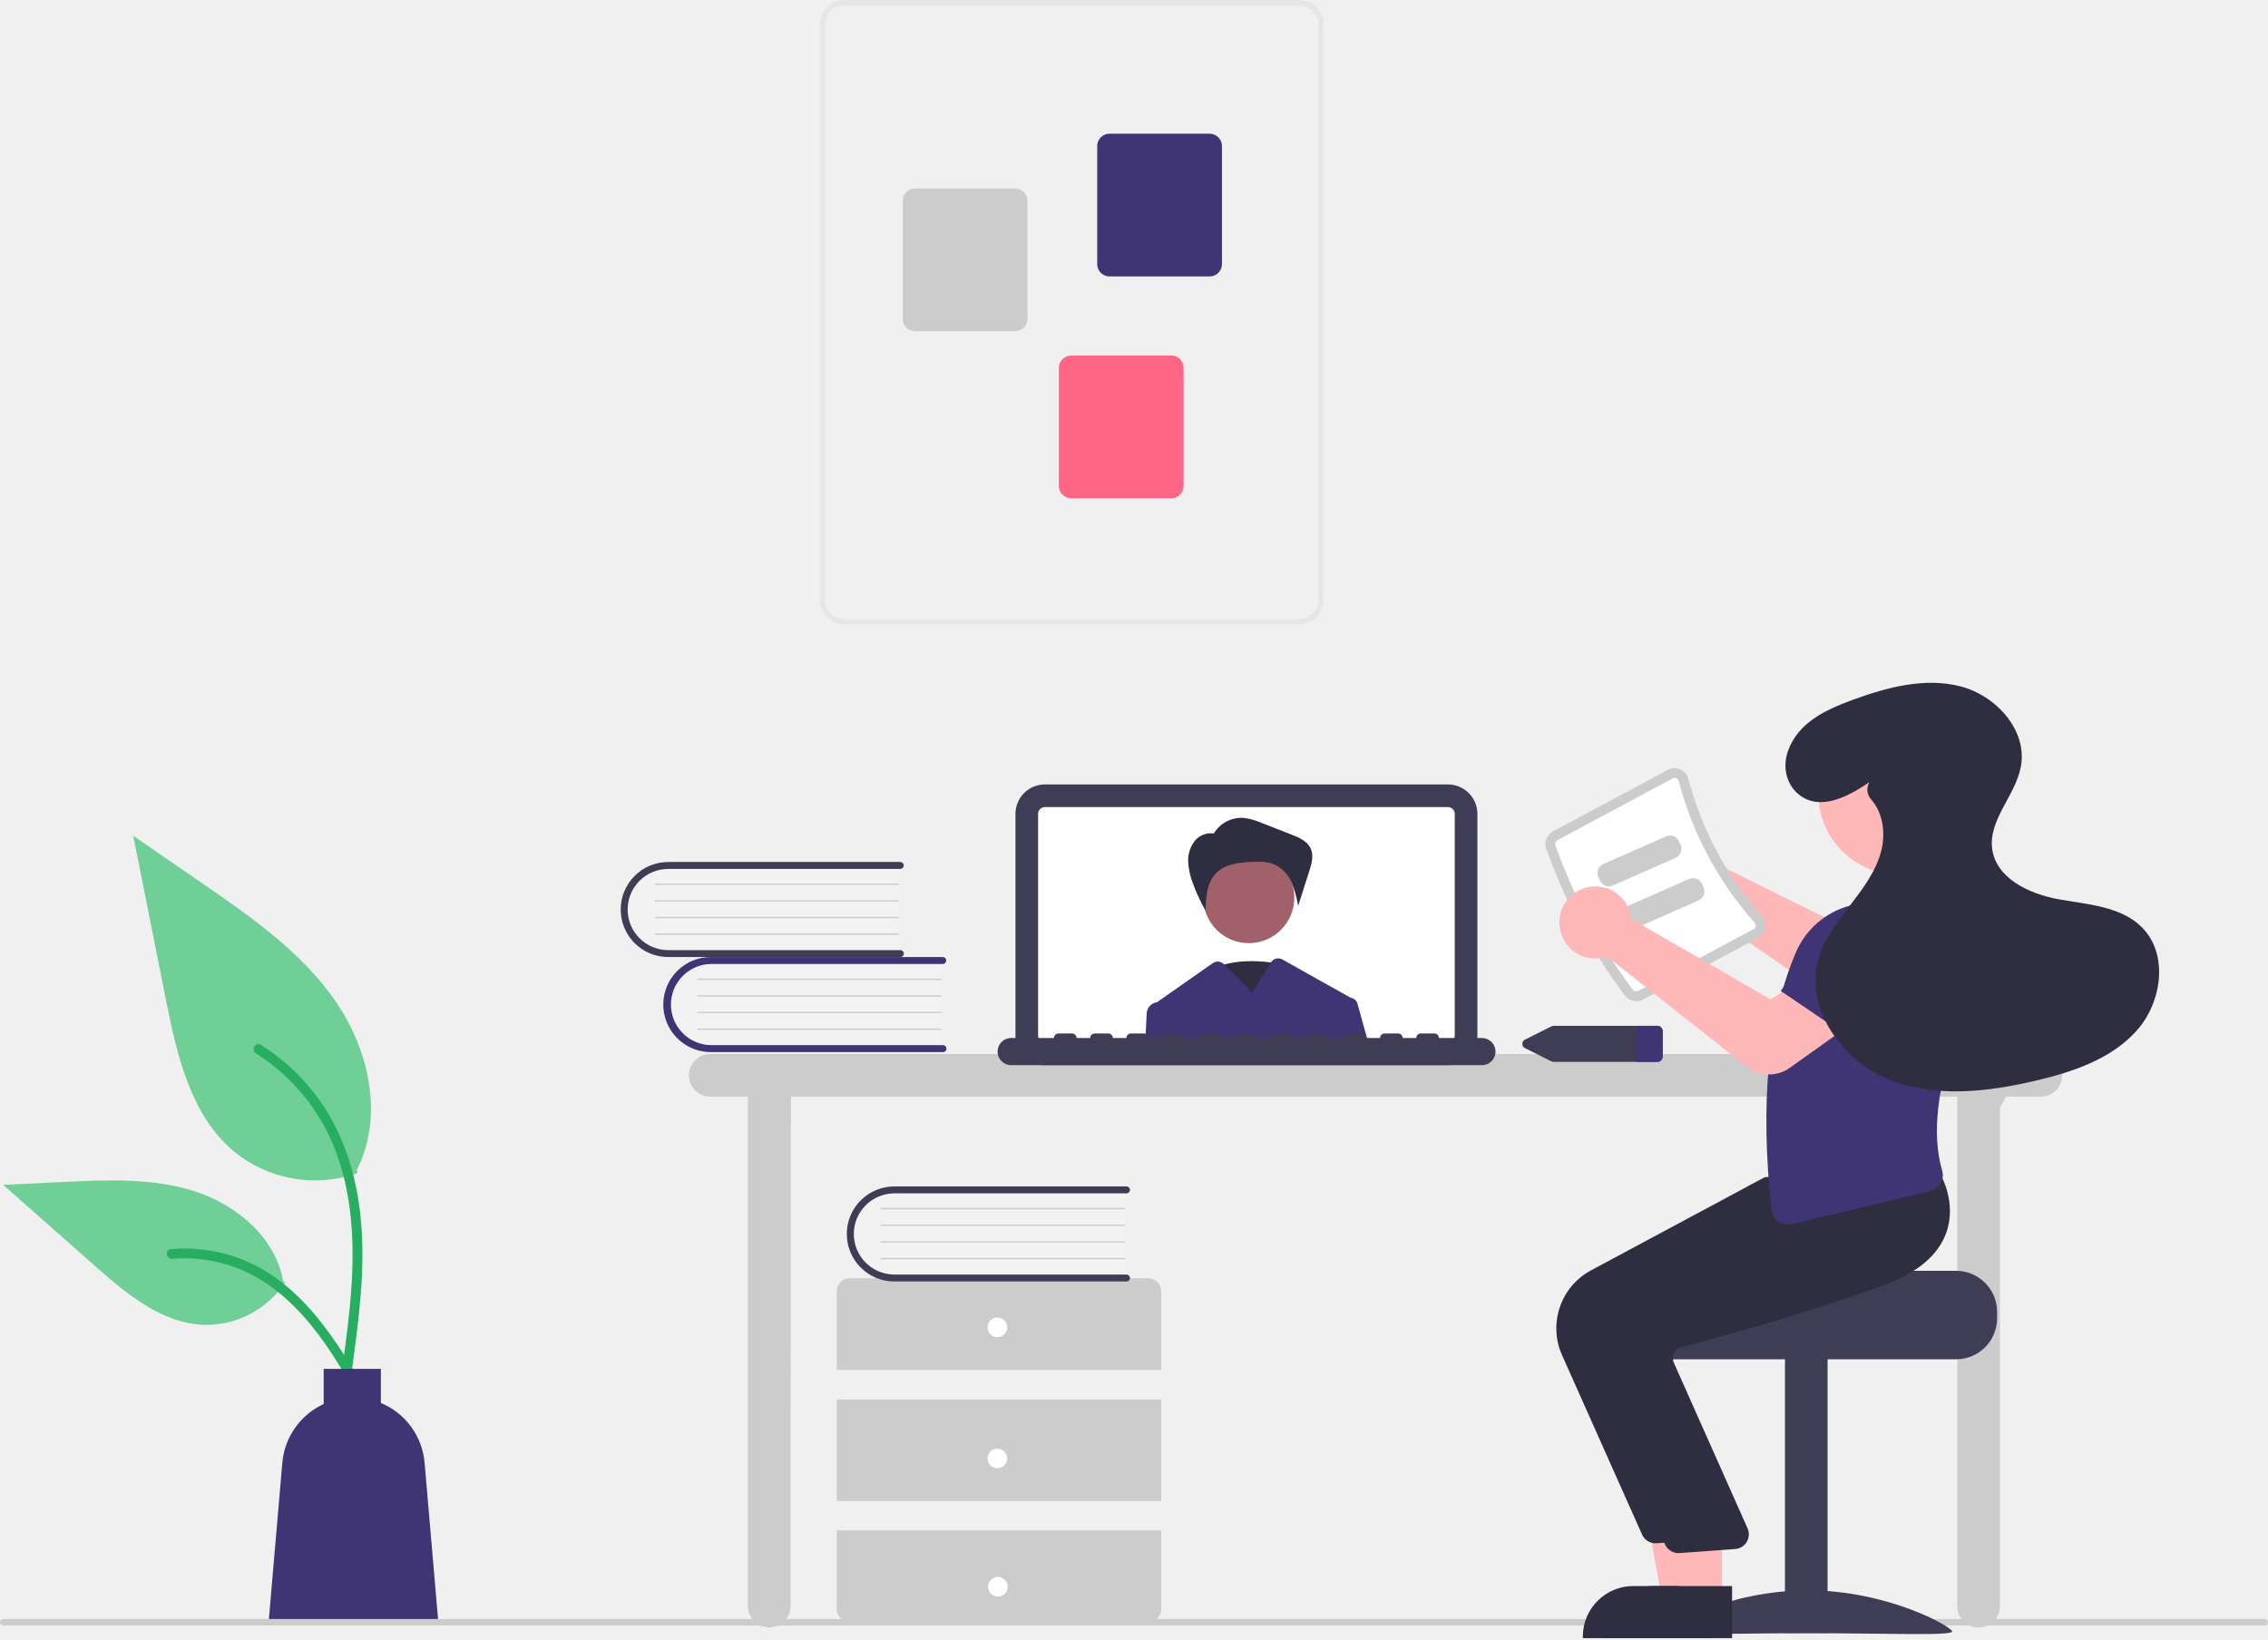
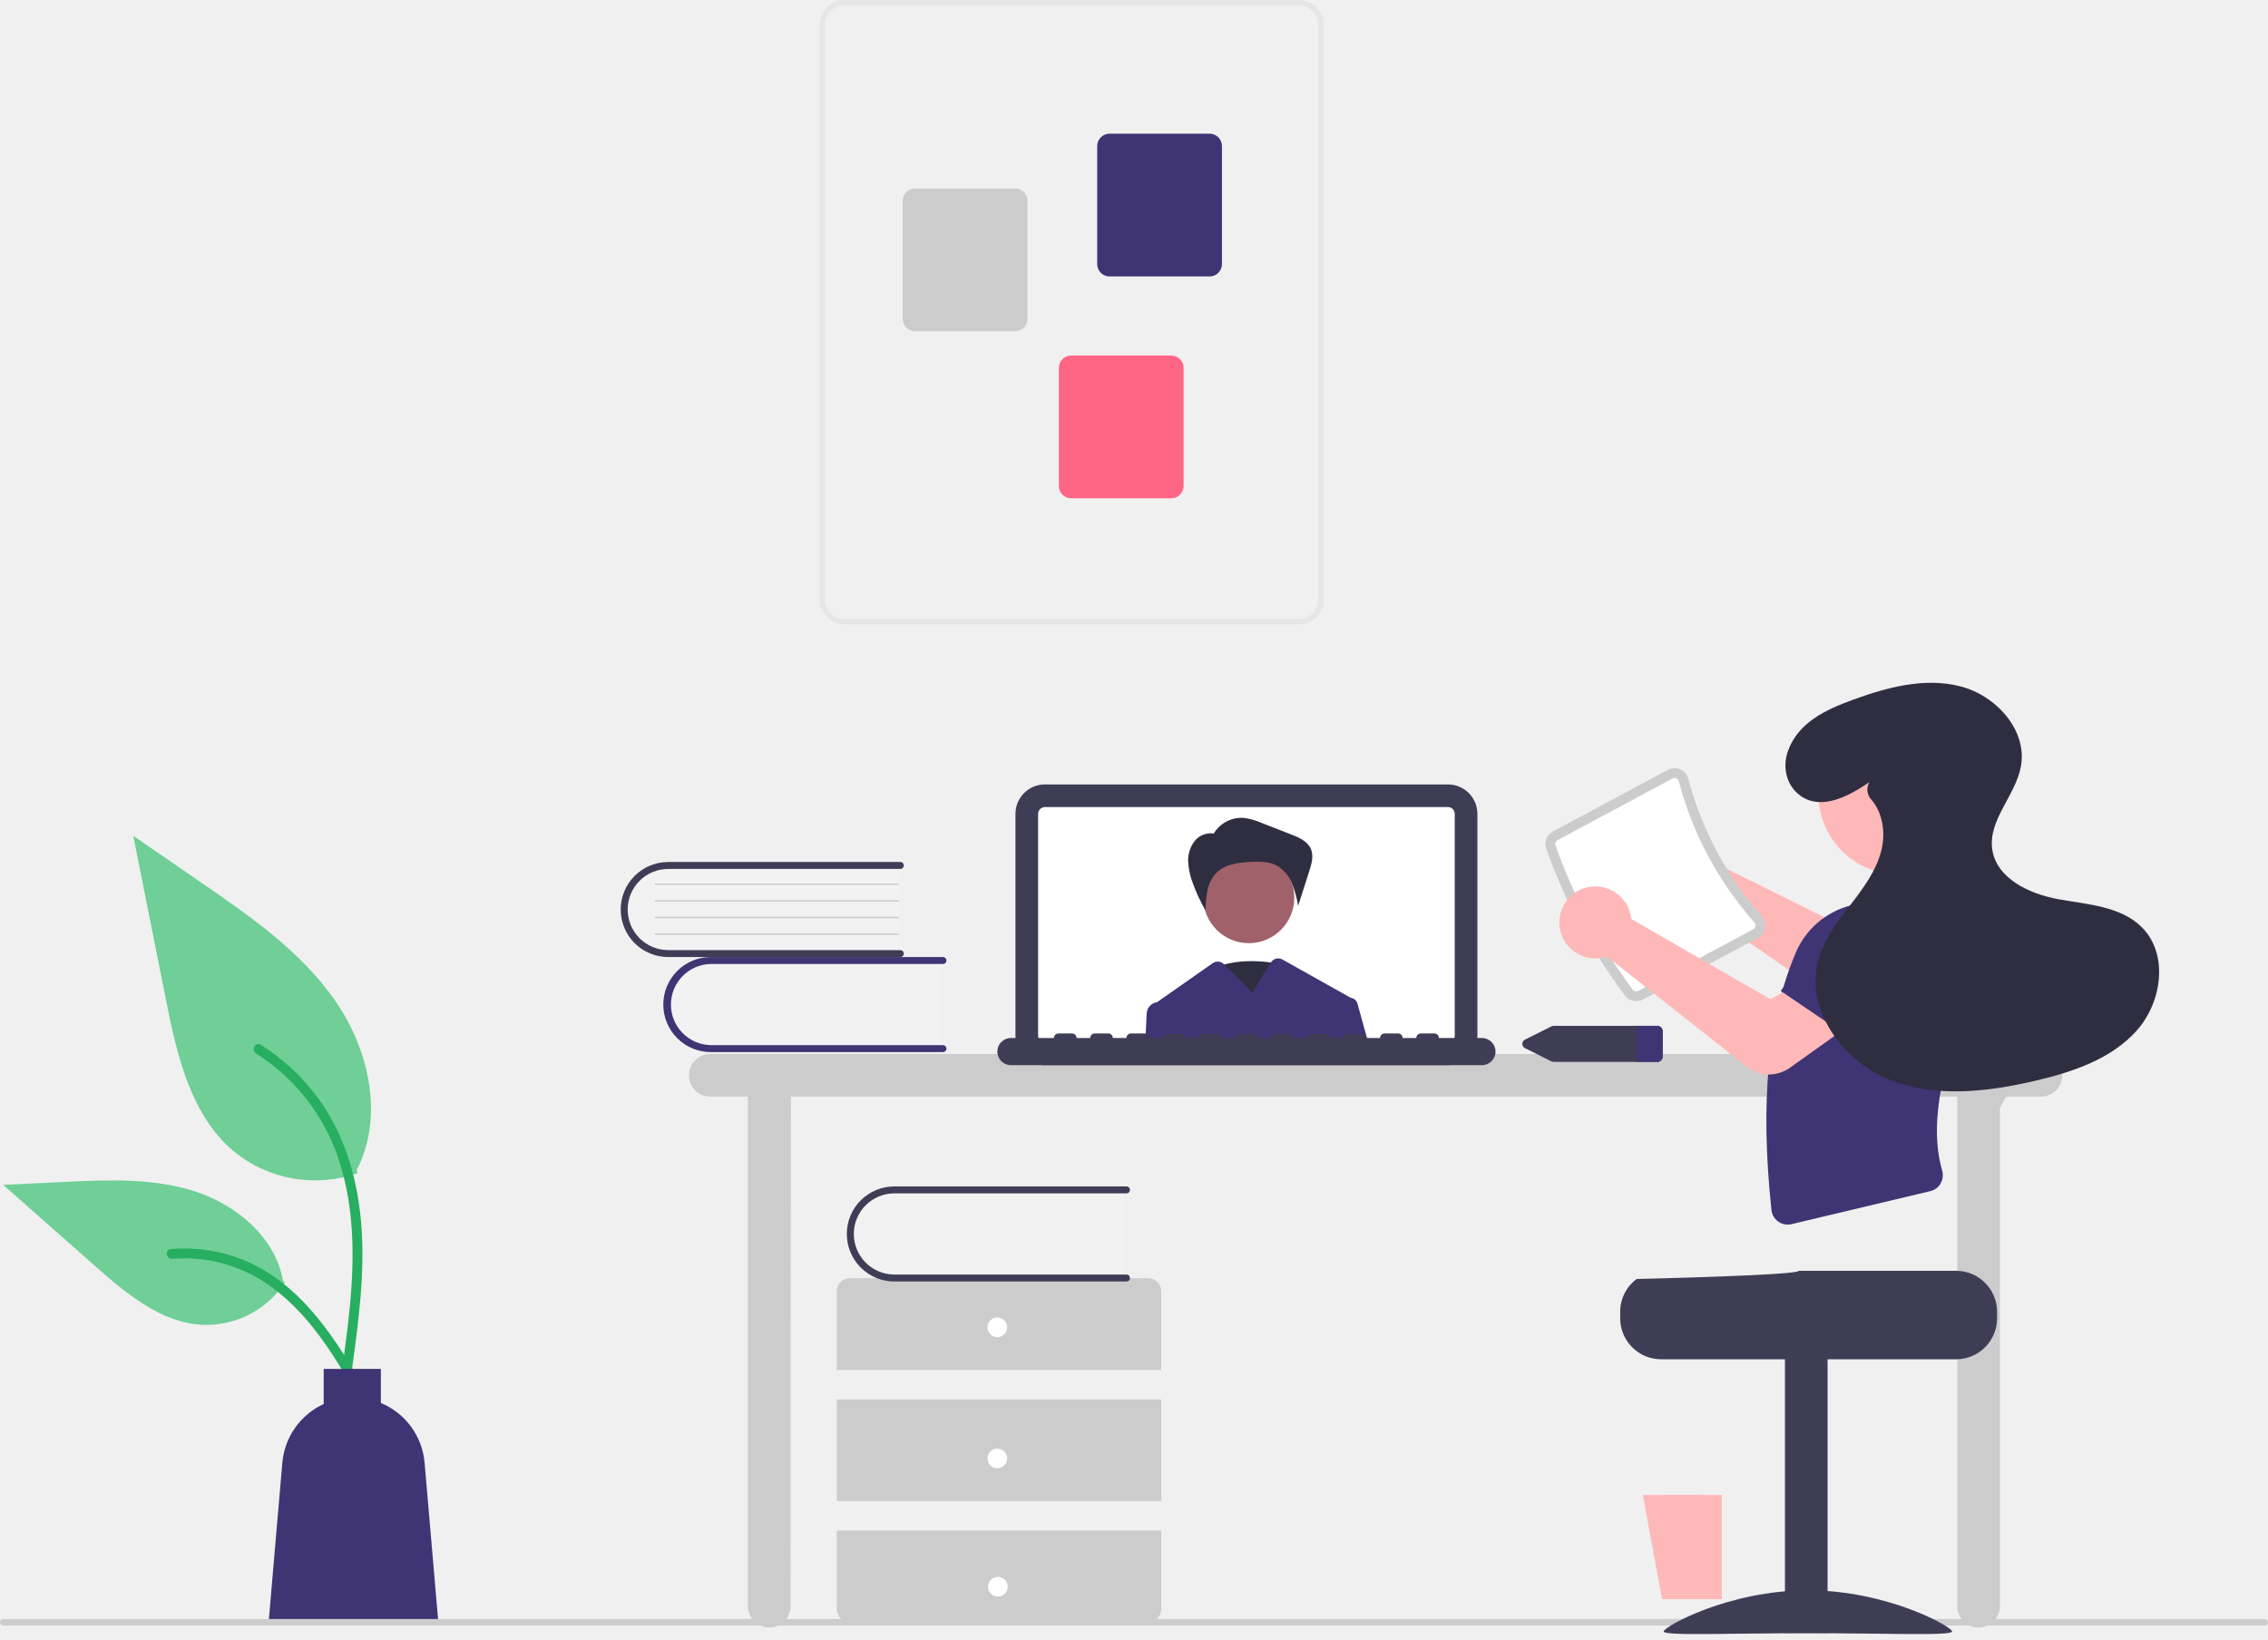
- <svg xmlns="http://www.w3.org/2000/svg" width="570" height="412" fill="none">
-   <g clip-path="url(#clip0)">
-     <path d="M569.176 408.59H.824a.825.825 0 01-.824-.823.825.825 0 01.824-.824h568.352a.827.827 0 01.824.824.824.824 0 01-.824.823z" fill="#CCC" />
-     <path d="M512.921 264.936H178.499a5.356 5.356 0 00-5.354 5.354 5.352 5.352 0 005.354 5.354h9.473v128.085a5.354 5.354 0 1010.708 0l.081-128.085h293.156v128.085a5.354 5.354 0 1010.708 0V278.467l1.558-2.823h8.738a5.351 5.351 0 005.354-5.354 5.354 5.354 0 00-5.354-5.354z" fill="#CCC" />
-     <path d="M363.906 267.738H262.605a7.407 7.407 0 01-7.398-7.398v-55.772a7.406 7.406 0 017.398-7.399h101.301a7.407 7.407 0 017.398 7.399v55.772a7.407 7.407 0 01-7.398 7.398z" fill="#3F3D56" />
-     <path d="M363.905 202.863H262.606a1.71 1.71 0 00-1.705 1.705v55.773a1.71 1.71 0 001.705 1.705h101.299a1.712 1.712 0 001.205-.5c.319-.32.499-.753.5-1.205v-55.773a1.708 1.708 0 00-1.705-1.705z" fill="#fff" />
-     <path d="M321.895 242.35s-12.127-2.794-18.796 2.329c-6.67 5.123 8.488 16.766 8.488 16.766l10.308-19.095z" fill="#2F2E41" />
-     <path d="M313.849 237.07c6.318 0 11.439-5.121 11.439-11.439 0-6.317-5.121-11.439-11.439-11.439-6.317 0-11.438 5.122-11.438 11.439 0 6.318 5.121 11.439 11.438 11.439z" fill="#A0616A" />
-     <path d="M305.004 209.574a8.162 8.162 0 017.518-4c1.569.197 3.1.626 4.543 1.272l7.478 2.917c1.934.755 4.054 1.679 4.893 3.579.78 1.763.198 3.8-.39 5.635l-2.798 8.726a26.611 26.611 0 00-1.585-5.764 8.924 8.924 0 00-3.876-4.418c-1.942-.997-4.231-.976-6.412-.871-3.088.148-6.446.541-8.64 2.72a8.973 8.973 0 00-2.277 4.447 26.744 26.744 0 00-.478 5.034 41.773 41.773 0 01-3.187-6.833 16.912 16.912 0 01-1.184-5.531 7.785 7.785 0 011.783-5.261 5.11 5.11 0 012.336-1.539 5.11 5.11 0 012.796-.076l-.52-.037z" fill="#2F2E41" />
-     <path d="M341.162 252.269a2.034 2.034 0 00-1.705-1.475.845.845 0 00-.082-.049l-17.077-9.57a2.173 2.173 0 00-2.906.748l-4.67 7.562-7.035-7.035-.111-.111a2.17 2.17 0 00-2.782-.244l-14.034 9.828c-.024 0-.049.008-.074.008a2.995 2.995 0 00-2.496 2.793l-.362 7.322h56.044l-2.71-9.777z" fill="#3F3474" />
-     <path d="M372.442 260.909h-10.813a1.14 1.14 0 00-1.138-1.138h-3.415a1.137 1.137 0 00-1.138 1.138h-3.414a1.136 1.136 0 00-1.139-1.138h-3.414a1.135 1.135 0 00-1.139 1.138h-3.414a1.14 1.14 0 00-1.138-1.138h-3.415a1.137 1.137 0 00-1.138 1.138h-3.415a1.14 1.14 0 00-1.138-1.138h-3.415a1.136 1.136 0 00-1.138 1.138h-3.414a1.136 1.136 0 00-1.139-1.138h-3.414a1.135 1.135 0 00-1.138 1.138h-3.415a1.14 1.14 0 00-1.138-1.138h-3.415a1.137 1.137 0 00-1.138 1.138h-3.415a1.14 1.14 0 00-1.138-1.138h-3.414a1.135 1.135 0 00-1.139 1.138h-3.414a1.136 1.136 0 00-1.138-1.138h-3.415a1.137 1.137 0 00-1.138 1.138h-3.415a1.14 1.14 0 00-1.138-1.138h-3.415a1.136 1.136 0 00-1.138 1.138h-3.414a1.136 1.136 0 00-1.139-1.138h-3.414a1.135 1.135 0 00-1.138 1.138h-3.415a1.14 1.14 0 00-1.138-1.138h-3.415a1.137 1.137 0 00-1.138 1.138h-10.813a3.415 3.415 0 000 6.829h118.373a3.418 3.418 0 003.415-3.415 3.415 3.415 0 00-3.415-3.414z" fill="#3F3D56" />
-     <path d="M236.467 241.079v22.673h-56.804a11.343 11.343 0 110-22.673h56.804z" fill="#F2F2F2" />
-     <path d="M237.862 263.577a.874.874 0 01-.872.872h-58.339a11.945 11.945 0 01-8.448-20.394 11.945 11.945 0 018.448-3.499h58.339a.874.874 0 010 1.744h-58.339a10.204 10.204 0 000 20.405h58.339a.873.873 0 01.872.872z" fill="#3F3474" />
-     <path d="M236.467 246.311h-61.043a.174.174 0 01-.162-.241.184.184 0 01.038-.057.196.196 0 01.057-.038.195.195 0 01.067-.013h61.043a.174.174 0 01.173.175.173.173 0 01-.173.174zm0 4.186h-61.043a.195.195 0 01-.067-.013.173.173 0 01-.108-.162.174.174 0 01.051-.123.178.178 0 01.124-.051h61.043a.173.173 0 01.173.174.174.174 0 01-.173.175zm0 4.186h-61.043a.174.174 0 01-.175-.175.174.174 0 01.051-.123.178.178 0 01.124-.051h61.043a.173.173 0 01.173.174.174.174 0 01-.173.175zm0 4.185h-61.043a.174.174 0 01-.162-.241.184.184 0 01.038-.057.196.196 0 01.057-.038.173.173 0 01.067-.012h61.043a.173.173 0 01.122.297.17.17 0 01-.122.051z" fill="#CCC" />
-     <path d="M225.759 217.191v22.673h-56.804a11.343 11.343 0 110-22.673h56.804z" fill="#F2F2F2" />
-     <path d="M227.154 239.69a.876.876 0 01-.255.617.876.876 0 01-.617.255h-58.339a11.952 11.952 0 01-8.448-3.499 11.954 11.954 0 01-3.499-8.448c0-1.569.309-3.122.909-4.572a11.96 11.96 0 016.466-6.465 11.934 11.934 0 014.572-.91h58.339a.873.873 0 010 1.745h-58.339a10.202 10.202 0 000 20.405h58.339a.873.873 0 01.872.872z" fill="#3F3D56" />
-     <path d="M225.759 222.424h-61.043a.17.17 0 01-.124-.051.174.174 0 01-.038-.19.173.173 0 01.162-.108h61.043a.174.174 0 01.173.175.173.173 0 01-.173.174zm0 4.186h-61.043a.19.19 0 01-.067-.013.184.184 0 01-.057-.038.17.17 0 01-.051-.124.17.17 0 01.108-.161.17.17 0 01.067-.013h61.043a.173.173 0 01.122.297.174.174 0 01-.122.052zm0 4.186h-61.043a.19.19 0 01-.067-.013.184.184 0 01-.057-.038.17.17 0 01-.051-.124.17.17 0 01.108-.161.17.17 0 01.067-.013h61.043a.173.173 0 01.122.297.174.174 0 01-.122.052zm0 4.185h-61.043a.17.17 0 01-.124-.051.17.17 0 01-.051-.123.17.17 0 01.051-.124.184.184 0 01.057-.038.19.19 0 01.067-.013h61.043a.174.174 0 01.173.175.173.173 0 01-.173.174zm66.08 109.361v-19.769a3.295 3.295 0 00-3.294-3.295h-74.957a3.295 3.295 0 00-3.295 3.295v19.769h81.546zm0 7.413h-81.546v25.535h81.546v-25.535zm-81.546 32.948v19.769a3.295 3.295 0 003.295 3.295h74.957a3.294 3.294 0 003.294-3.295v-19.769h-81.546z" fill="#CCC" />
-     <path d="M250.654 336.105a2.471 2.471 0 100-4.943 2.471 2.471 0 000 4.943zm0 32.948a2.47 2.47 0 100-4.941 2.47 2.47 0 000 4.941zm.133 32.25a2.47 2.47 0 100-4.941 2.47 2.47 0 000 4.941z" fill="#fff" />
-     <path d="M282.594 298.738v22.673H225.79a11.343 11.343 0 110-22.673h56.804z" fill="#F2F2F2" />
-     <path d="M283.989 321.237a.872.872 0 01-.872.872h-58.339a11.95 11.95 0 01-11.957-11.947 11.945 11.945 0 013.503-8.452 11.959 11.959 0 018.454-3.495h58.339a.874.874 0 01.872.872.872.872 0 01-.872.872h-58.339a10.2 10.2 0 00-10.194 10.203 10.201 10.201 0 0010.194 10.203h58.339a.874.874 0 01.872.872z" fill="#3F3D56" />
-     <path d="M282.594 303.97h-61.042a.179.179 0 01-.125-.051.173.173 0 01-.051-.124c0-.023.005-.045.013-.067a.18.18 0 01.095-.094.179.179 0 01.068-.013h61.042a.174.174 0 010 .349zm0 4.186h-61.042a.179.179 0 01-.125-.051.18.18 0 01-.038-.056.195.195 0 01-.013-.067.173.173 0 01.176-.175h61.042a.174.174 0 010 .349zm0 4.185h-61.042a.178.178 0 01-.068-.012.196.196 0 01-.057-.038.184.184 0 01-.038-.057.19.19 0 01-.013-.067.19.19 0 01.013-.067.196.196 0 01.038-.057.175.175 0 01.125-.05h61.042a.173.173 0 01.173.174.173.173 0 01-.173.174zm0 4.187h-61.042a.2.2 0 01-.068-.013.196.196 0 01-.057-.038.184.184 0 01-.038-.057.19.19 0 01-.013-.067.19.19 0 01.013-.067.196.196 0 01.038-.057.175.175 0 01.125-.05h61.042c.046 0 .09.019.123.051a.177.177 0 010 .246.179.179 0 01-.123.052z" fill="#CCC" />
-     <path d="M206.016 150.755V6.195A6.204 6.204 0 01212.211 0h114.271a6.201 6.201 0 016.195 6.195v144.56a6.2 6.2 0 01-6.195 6.195H212.211a6.204 6.204 0 01-6.195-6.195zm6.195-149.378a4.827 4.827 0 00-4.819 4.818v144.56a4.827 4.827 0 004.819 4.818h114.271a4.818 4.818 0 003.405-1.413 4.818 4.818 0 001.413-3.405V6.195a4.823 4.823 0 00-4.818-4.819H212.211z" fill="#E6E6E6" />
-     <path d="M275.754 66.388V36.706a3.101 3.101 0 013.098-3.098h25.153a3.102 3.102 0 013.098 3.098v29.682a3.1 3.1 0 01-3.098 3.098h-25.153a3.1 3.1 0 01-3.098-3.098z" fill="#3F3474" />
-     <path d="M226.88 80.156V50.473a3.1 3.1 0 013.097-3.097h25.154a3.1 3.1 0 013.097 3.097v29.683a3.1 3.1 0 01-3.097 3.097h-25.154a3.1 3.1 0 01-3.097-3.097z" fill="#CCC" />
-     <path d="M266.117 122.147V92.464a3.104 3.104 0 013.098-3.097h25.153a3.1 3.1 0 013.098 3.097v29.683a3.1 3.1 0 01-3.098 3.098h-25.153a3.102 3.102 0 01-3.098-3.098z" fill="#FF6584" />
-     <path d="M416.432 257.853h-25.881a1.61 1.61 0 00-.708.165l-6.532 3.27a1.194 1.194 0 00-.725 1.096 1.187 1.187 0 00.725 1.095l6.532 3.27c.22.109.463.165.708.165h25.881a1.354 1.354 0 001.433-1.26v-6.54a1.355 1.355 0 00-1.433-1.261z" fill="#3F3D56" />
-     <path d="M417.865 259.114v6.54a1.355 1.355 0 01-1.433 1.26h-5.156v-9.061h5.156a1.359 1.359 0 011.433 1.261z" fill="#3F3474" />
-     <path d="M416.237 208.925a9.067 9.067 0 0110.435 2.38 9.065 9.065 0 011.831 3.316c.115.387.203.782.263 1.182l36.192 17.947 8.376-5.551 10.421 11.998-12.789 10.386a9.177 9.177 0 01-10.956.423l-36.72-25.393a8.783 8.783 0 01-.836.305 9.06 9.06 0 01-7.349-.942 9.059 9.059 0 01-4.325-7.213 9.087 9.087 0 015.457-8.838z" fill="#FFB8B8" />
-     <path d="M491.618 319.424h-39.546c0 1.137-40.757 2.059-40.757 2.059a10.622 10.622 0 00-1.737 1.647 10.222 10.222 0 00-2.39 6.59v1.647a10.3 10.3 0 0010.297 10.297h74.133a10.307 10.307 0 0010.296-10.297v-1.647a10.312 10.312 0 00-10.296-10.296z" fill="#3F3D56" />
-     <path d="M448.601 410.445h10.708v-69.19h-10.708v69.19z" fill="#3F3D56" />
-     <path d="M418.124 410.069c0 1.157 16.227.448 36.243.448 20.016 0 36.243.709 36.243-.448s-16.227-10.332-36.243-10.332c-20.016 0-36.243 9.175-36.243 10.332z" fill="#3F3D56" />
-     <path d="M427.791 401.96l-10.098-.001-4.805-26.191h14.904l-.001 26.192z" fill="#FFB8B8" />
-     <path d="M430.366 411.748l-32.561-.001v-.412a12.675 12.675 0 0112.674-12.673h19.888l-.001 13.086zm-17.679-26.03l-20.132-45.145a16.544 16.544 0 017.264-21.239l43.667-23.416 19.926-1.695 18.381-1.67.132.224c.17.287 4.122 7.113 1.451 14.597-2.027 5.678-7.297 10.113-15.666 13.181-19.534 7.163-42.099 13.284-50.894 15.583a2.837 2.837 0 00-1.821 1.45 2.876 2.876 0 00-.162 2.305l18.704 42.021a3.711 3.711 0 01-1.543 4.435 3.699 3.699 0 01-1.595.531l-13.975 1.018a3.7 3.7 0 01-3.737-2.18z" fill="#2F2E41" />
-     <path d="M432.733 401.96l-10.098-.001-4.804-26.191h14.904l-.002 26.192z" fill="#FFB8B8" />
-     <path d="M435.309 411.748l-32.562-.001v-.412a12.675 12.675 0 0112.674-12.673h19.888v13.086zm-16.856-23.559l-20.132-45.145a16.546 16.546 0 017.264-21.239l43.667-23.415 19.926-1.695 18.381-1.671.132.224c.17.287 4.122 7.113 1.45 14.598-2.026 5.677-7.297 10.112-15.665 13.18-19.534 7.163-42.099 13.284-50.894 15.583a2.849 2.849 0 00-1.821 1.45 2.876 2.876 0 00-.162 2.305l18.704 42.021a3.713 3.713 0 01-1.543 4.436 3.71 3.71 0 01-1.595.53l-13.975 1.018a3.707 3.707 0 01-3.737-2.18z" fill="#2F2E41" />
-     <path d="M408.419 250.276a137.945 137.945 0 01-19.831-37.01 3.543 3.543 0 011.673-4.266l28.949-15.512a3.507 3.507 0 013.069-.124 3.553 3.553 0 012.028 2.375 84.287 84.287 0 0018.488 34.506 3.543 3.543 0 01.855 3.003 3.5 3.5 0 01-1.803 2.486l-28.949 15.512a3.545 3.545 0 01-4.479-.97z" fill="#CCC" />
-     <path d="M410.394 248.792a1.068 1.068 0 001.336.276l28.949-15.512a1.023 1.023 0 00.538-.739 1.08 1.08 0 00-.268-.929 86.779 86.779 0 01-19.033-35.522 1.076 1.076 0 00-.624-.737 1.02 1.02 0 00-.915.037l-28.949 15.512a1.068 1.068 0 00-.51 1.266 135.53 135.53 0 0019.476 36.348z" fill="#fff" />
-     <path d="M504.592 246.139l-22.672 8.615-5.535-15.376a9.198 9.198 0 0115.868-8.826l12.339 15.587z" fill="#3F3474" />
-     <path d="M446.925 307.06a4.127 4.127 0 01-1.716-2.924c-2.904-27.107-.881-48.321 6.182-64.853a20.585 20.585 0 0113.647-11.68l18.327-.925.094.046a21.42 21.42 0 0111.713 22.724c-5.895 15.538-10.83 31.715-7.066 44.765a4.206 4.206 0 01-.399 3.281 4.018 4.018 0 01-2.566 1.902l-34.907 8.304a4.09 4.09 0 01-3.309-.64z" fill="#3F3474" />
-     <path d="M477.248 219.832c11.173 0 20.231-9.057 20.231-20.23 0-11.174-9.058-20.231-20.231-20.231-11.173 0-20.231 9.057-20.231 20.231 0 11.173 9.058 20.23 20.231 20.23z" fill="#FFB8B8" />
-     <path d="M421.111 215.625l-15.767 6.96a2.475 2.475 0 01-3.259-1.263l-.39-.883a2.478 2.478 0 011.263-3.259l15.767-6.96a2.478 2.478 0 013.259 1.263l.39.883a2.474 2.474 0 01-1.263 3.259zm5.766 10.708l-15.767 6.96a2.474 2.474 0 01-3.259-1.263l-.39-.883a2.474 2.474 0 011.263-3.259l15.767-6.96a2.478 2.478 0 013.259 1.263l.39.883a2.478 2.478 0 01-1.263 3.259z" fill="#CCC" />
-     <path d="M439.036 268.158l-35.151-27.731c-.28.099-.565.183-.853.252a9.088 9.088 0 01-9.857-4.166 9.078 9.078 0 014.721-13.183 9.059 9.059 0 0110.264 3.031 9.06 9.06 0 011.619 3.424c.09.394.153.794.188 1.196l34.992 20.187 8.708-5.013 9.646 12.629-13.52 9.636a9.014 9.014 0 01-10.757-.262z" fill="#FFB8B8" />
-     <path d="M467.603 262.717l-20.056-13.639 9.425-13.349a9.201 9.201 0 0116.328 7.942l-5.697 19.046z" fill="#3F3474" />
-     <path d="M469.831 196.588c-5.2 3.559-12.027 7.217-17.338 3.428-3.487-2.489-4.586-7.097-3.172-11.141 2.543-7.272 9.53-10.473 16.211-12.927 8.685-3.191 18.143-5.729 27.109-3.444 8.966 2.285 16.89 10.966 15.272 20.076-1.302 7.326-8.213 13.422-7.231 20.798.987 7.423 9.335 11.331 16.705 12.657 7.371 1.327 15.618 1.753 20.915 7.047 6.757 6.754 5.069 18.825-1.289 25.955-6.358 7.13-15.952 10.362-25.249 12.559-12.318 2.911-25.641 4.441-37.34-.39-11.699-4.831-20.803-17.837-17.414-30.032 1.431-5.151 4.803-9.505 8.063-13.743 3.259-4.238 6.559-8.67 7.802-13.87 1.036-4.333.269-9.365-2.604-12.615a3.654 3.654 0 01-.49-4.272l.05-.086z" fill="#2F2E41" />
-     <path d="M89.843 294.883a32.166 32.166 0 01-16.253 1.333 32.165 32.165 0 01-14.818-6.806c-10.883-9.134-14.295-24.183-17.071-38.117l-8.212-41.214 17.192 11.838c12.364 8.513 25.005 17.299 33.566 29.629 8.56 12.331 12.297 29.163 5.419 42.506" fill="#6FCF97" />
-     <path d="M88.373 344.782c1.74-12.675 3.53-25.512 2.309-38.323-1.084-11.377-4.555-22.489-11.622-31.6a52.577 52.577 0 00-13.487-12.222c-1.348-.851-2.59 1.286-1.247 2.134a49.977 49.977 0 0119.768 23.851c4.304 10.947 4.995 22.879 4.253 34.508-.448 7.032-1.399 14.018-2.357 20.995a1.28 1.28 0 00.863 1.52 1.242 1.242 0 001.52-.863z" fill="#27AE60" />
-     <path d="M71.613 322.354a23.68 23.68 0 01-20.637 10.651c-10.447-.496-19.157-7.787-26.997-14.71L.789 297.821l15.348-.735c11.037-.528 22.359-1.021 32.872 2.383 10.512 3.403 20.207 11.595 22.13 22.476" fill="#6FCF97" />
-     <path d="M93.29 352.068c-8.375-14.82-18.089-31.29-35.447-36.554a39.566 39.566 0 00-14.91-1.539c-1.583.136-1.188 2.577.393 2.44a36.748 36.748 0 0123.793 6.295c6.71 4.567 11.933 10.916 16.354 17.648 2.708 4.124 5.134 8.423 7.56 12.716.776 1.372 3.042.382 2.258-1.006z" fill="#27AE60" />
-     <path d="M106.71 367.666a17.932 17.932 0 00-10.99-15.022v-8.567H81.35v8.837a17.934 17.934 0 00-10.392 14.752l-3.379 39.277h42.51l-3.379-39.277z" fill="#3F3474" />
+ <svg xmlns="http://www.w3.org/2000/svg" xmlns:xlink="http://www.w3.org/1999/xlink" width="570" height="412" fill="none">
+   <style>.B{fill:#ccc}.C{fill:#3f3474}.D{fill:#3f3d56}.E{fill:#2f2e41}.F{fill:#ffb8b8}.G{fill:#f2f2f2}</style>
+   <g clip-path="url(#A)">
+     <g class="B">
+       <path d="M569.176 408.59H.824a.824.824 0 01-.001-1.647h568.352a.827.827 0 01.824.824.823.823 0 01-.824.823z" />
+       <path d="M512.921 264.936H178.499a5.356 5.356 0 00-5.354 5.354 5.35 5.35 0 001.568 3.785 5.353 5.353 0 003.786 1.569h9.473v128.085a5.354 5.354 0 1010.708 0l.081-128.085h293.156v128.085a5.354 5.354 0 1010.708 0V278.467l1.558-2.823h8.738a5.35 5.35 0 005.354-5.354 5.354 5.354 0 00-5.354-5.354z" />
+     </g>
+     <path d="M363.906 267.738H262.605a7.4 7.4 0 01-5.228-2.169 7.407 7.407 0 01-2.17-5.229v-55.772a7.406 7.406 0 017.398-7.399h101.301a7.407 7.407 0 017.398 7.399v55.772a7.407 7.407 0 01-2.17 5.229 7.4 7.4 0 01-5.228 2.169z" class="D" />
+     <path d="M363.905 202.863H262.606a1.71 1.71 0 00-1.705 1.705v55.773a1.71 1.71 0 001.705 1.705h101.299a1.71 1.71 0 001.705-1.705v-55.773a1.71 1.71 0 00-1.705-1.705z" fill="#fff" />
+     <path d="M321.895 242.35s-12.127-2.794-18.796 2.329 8.488 16.766 8.488 16.766l10.308-19.095z" class="E" />
+     <path d="M313.849 237.07a11.44 11.44 0 0011.439-11.439 11.44 11.44 0 00-11.439-11.439 11.44 11.44 0 00-11.438 11.439 11.44 11.44 0 0011.438 11.439z" fill="#a0616a" />
+     <path d="M305.004 209.574a8.16 8.16 0 017.518-4c1.569.197 3.1.626 4.543 1.272l7.478 2.917c1.934.755 4.054 1.679 4.893 3.579.78 1.763.198 3.8-.39 5.635l-2.798 8.726a26.61 26.61 0 00-1.585-5.764 8.924 8.924 0 00-3.876-4.418c-1.942-.997-4.231-.976-6.412-.871-3.088.148-6.446.541-8.64 2.72a8.973 8.973 0 00-2.277 4.447 26.744 26.744 0 00-.478 5.034 41.773 41.773 0 01-3.187-6.833 16.91 16.91 0 01-1.184-5.531 7.785 7.785 0 011.783-5.261 5.11 5.11 0 015.132-1.615l-.52-.037z" class="E" />
+     <path d="M341.162 252.269a2.034 2.034 0 00-.63-.995 2.04 2.04 0 00-1.075-.48.845.845 0 00-.082-.049l-17.077-9.57a2.17 2.17 0 00-1.603-.208 2.173 2.173 0 00-1.303.956l-4.67 7.562-7.146-7.146a2.17 2.17 0 00-1.347-.628 2.176 2.176 0 00-1.435.384l-14.034 9.828c-.024 0-.049.008-.074.008a2.995 2.995 0 00-1.739.958 2.99 2.99 0 00-.757 1.835l-.362 7.322h56.044l-2.71-9.777z" class="C" />
+     <path d="M372.442 260.909h-10.813a1.14 1.14 0 00-.333-.805 1.137 1.137 0 00-.805-.333h-3.415c-.302 0-.591.119-.805.333a1.14 1.14 0 00-.333.805h-3.414a1.136 1.136 0 00-1.139-1.138h-3.414a1.135 1.135 0 00-1.139 1.138h-3.414a1.14 1.14 0 00-.333-.805 1.137 1.137 0 00-.805-.333h-3.415c-.302 0-.591.119-.805.333a1.14 1.14 0 00-.333.805h-3.415a1.14 1.14 0 00-.333-.805 1.137 1.137 0 00-.805-.333h-3.415a1.142 1.142 0 00-1.138 1.138h-3.414a1.136 1.136 0 00-1.139-1.138h-3.414c-.302 0-.592.119-.805.333a1.14 1.14 0 00-.333.805h-3.415a1.14 1.14 0 00-.333-.805 1.137 1.137 0 00-.805-.333h-3.415c-.302 0-.591.119-.805.333a1.14 1.14 0 00-.333.805h-3.415a1.14 1.14 0 00-.333-.805 1.135 1.135 0 00-.805-.333h-3.414a1.135 1.135 0 00-1.139 1.138h-3.414a1.136 1.136 0 00-1.138-1.138h-3.415c-.302 0-.591.119-.805.333a1.14 1.14 0 00-.333.805h-3.415a1.14 1.14 0 00-.333-.805 1.137 1.137 0 00-.805-.333h-3.415a1.142 1.142 0 00-1.138 1.138h-3.414a1.136 1.136 0 00-1.139-1.138h-3.414a1.135 1.135 0 00-1.138 1.138h-3.415a1.14 1.14 0 00-.333-.805 1.137 1.137 0 00-.805-.333h-3.415c-.302 0-.591.119-.805.333a1.14 1.14 0 00-.333.805h-10.813a3.41 3.41 0 00-2.411 1.002 3.415 3.415 0 002.411 5.827h118.373a3.42 3.42 0 003.415-3.415 3.415 3.415 0 00-3.415-3.414z" class="D" />
+     <path d="M236.467 241.079v22.673h-56.804a11.343 11.343 0 01-8.275-3.177 11.35 11.35 0 01-2.562-3.728 11.34 11.34 0 01-.901-4.431c0-1.523.306-3.03.901-4.432a11.35 11.35 0 012.562-3.728 11.345 11.345 0 018.275-3.177h56.804z" class="G" />
+     <path d="M237.862 263.577a.874.874 0 01-.872.872h-58.339a11.945 11.945 0 01-11.947-11.946 11.95 11.95 0 013.499-8.448 11.945 11.945 0 018.448-3.499h58.339a.868.868 0 01.872.872.87.87 0 01-.255.616.873.873 0 01-.617.256h-58.339a10.204 10.204 0 000 20.405h58.339c.231 0 .453.092.617.256a.87.87 0 01.255.616z" class="C" />
+     <path d="M236.467 246.311h-61.043a.174.174 0 01-.067-.013.18.18 0 01-.057-.037.168.168 0 01-.038-.057.17.17 0 01-.013-.067.17.17 0 01.013-.067c.009-.021.022-.041.038-.057s.036-.029.057-.038a.17.17 0 01.067-.013h61.043a.174.174 0 01.173.175.173.173 0 01-.173.174zm0 4.186h-61.043c-.023 0-.045-.005-.067-.013s-.04-.022-.057-.038-.029-.035-.038-.057a.17.17 0 01-.013-.067c0-.023.004-.045.013-.067a.18.18 0 01.038-.056.178.178 0 01.057-.038.17.17 0 01.067-.013h61.043a.173.173 0 01.173.174.172.172 0 01-.051.123.18.18 0 01-.122.052zm0 4.186h-61.043a.174.174 0 01-.162-.108.17.17 0 01-.013-.067c0-.023.004-.045.013-.067a.18.18 0 01.038-.056.178.178 0 01.057-.038.17.17 0 01.067-.013h61.043a.173.173 0 01.173.174.172.172 0 01-.051.123.18.18 0 01-.122.052zm0 4.185h-61.043a.174.174 0 01-.067-.013.18.18 0 01-.057-.037.168.168 0 01-.038-.057.17.17 0 01-.013-.067.17.17 0 01.013-.067c.009-.021.022-.041.038-.057s.036-.029.057-.038.044-.013.067-.012h61.043a.17.17 0 01.122.051.173.173 0 010 .246.17.17 0 01-.122.051z" />
+     <path d="M225.759 217.191v22.673h-56.804a11.343 11.343 0 01-4.461-.747 11.32 11.32 0 01-3.814-2.43 11.35 11.35 0 01-2.562-3.727 11.343 11.343 0 010-8.864 11.35 11.35 0 012.562-3.727 11.34 11.34 0 013.814-2.431c1.422-.546 2.939-.8 4.461-.747h56.804z" class="G" />
+     <path d="M227.154 239.69a.87.87 0 01-.872.872h-58.339a11.95 11.95 0 01-4.572-.909 11.938 11.938 0 01-6.466-6.466 11.95 11.95 0 01-.909-4.572c0-1.569.309-3.122.909-4.572a11.96 11.96 0 012.59-3.875 11.944 11.944 0 018.448-3.5h58.339c.231 0 .453.092.617.256a.87.87 0 01.255.616.873.873 0 01-.872.873h-58.339a10.2 10.2 0 00-7.209 2.991 10.204 10.204 0 000 14.423 10.2 10.2 0 007.209 2.991h58.339c.231 0 .453.092.617.256a.87.87 0 01.255.616z" class="D" />
+     <g class="B">
+       <path d="M225.759 222.424h-61.043a.17.17 0 01-.067-.013.168.168 0 01-.057-.038.18.18 0 01-.038-.056.174.174 0 01-.013-.067.17.17 0 01.013-.067.173.173 0 01.095-.095.17.17 0 01.067-.013h61.043a.174.174 0 01.173.175.173.173 0 01-.173.174z" />
+       <use xlink:href="#B" />
+       <path d="M225.759 230.796h-61.043a.19.19 0 01-.067-.013c-.021-.009-.041-.022-.057-.038s-.029-.036-.038-.057a.17.17 0 01-.013-.067.17.17 0 01.013-.067c.009-.021.022-.04.038-.057s.036-.029.057-.037a.17.17 0 01.067-.013h61.043a.173.173 0 01.122.297.176.176 0 01-.122.052zm0 4.185h-61.043a.17.17 0 01-.067-.013.154.154 0 01-.057-.038.18.18 0 01-.038-.056.17.17 0 01-.013-.067.17.17 0 01.013-.067.173.173 0 01.095-.095.19.19 0 01.067-.013h61.043a.174.174 0 01.173.175.173.173 0 01-.173.174zm66.08 109.361v-19.769a3.295 3.295 0 00-3.294-3.295h-74.957a3.295 3.295 0 00-3.295 3.295v19.769h81.546zm0 7.413h-81.546v25.535h81.546v-25.535zm-81.546 32.948v19.769a3.295 3.295 0 003.295 3.295h74.957a3.294 3.294 0 003.294-3.295v-19.769h-81.546z" />
+     </g>
+     <path d="M250.654 336.105a2.471 2.471 0 100-4.942 2.47 2.47 0 00-2.471 2.471 2.472 2.472 0 002.471 2.471zm0 32.948a2.471 2.471 0 100-4.942 2.471 2.471 0 100 4.942zm.133 32.25a2.471 2.471 0 100-4.942 2.471 2.471 0 100 4.942z" fill="#fff" />
+     <path d="M282.594 298.738v22.673H225.79a11.343 11.343 0 01-4.461-.747 11.36 11.36 0 01-3.814-2.43 11.35 11.35 0 01-2.561-3.728 11.344 11.344 0 0110.836-15.768h56.804z" class="G" />
+     <path d="M283.989 321.237a.87.87 0 01-.255.616.873.873 0 01-.617.256h-58.339a11.95 11.95 0 01-4.575-.907 11.96 11.96 0 01-6.471-6.466 11.95 11.95 0 01-.911-4.574c0-1.57.31-3.124.911-4.574a11.95 11.95 0 012.592-3.878 11.96 11.96 0 013.879-2.589 11.97 11.97 0 014.575-.906h58.339a.874.874 0 01.872.872.87.87 0 01-.872.872h-58.339a10.2 10.2 0 00-7.208 2.991 10.203 10.203 0 00-2.986 7.212 10.2 10.2 0 002.986 7.211 10.205 10.205 0 007.208 2.992h58.339a.868.868 0 01.872.872z" class="D" />
+     <path d="M282.594 303.97h-61.042a.179.179 0 01-.125-.051.159.159 0 01-.038-.057.19.19 0 01-.013-.067c0-.023.005-.045.013-.067a.18.18 0 01.038-.056.175.175 0 01.125-.051h61.042c.046 0 .09.019.123.052a.17.17 0 01.05.122.175.175 0 01-.173.175zm0 4.186h-61.042a.179.179 0 01-.125-.051.18.18 0 01-.038-.056.195.195 0 01-.013-.067.19.19 0 01.013-.067.173.173 0 01.163-.108h61.042c.046 0 .09.019.123.052a.17.17 0 01.05.123.17.17 0 01-.05.122.177.177 0 01-.123.052zm0 4.185h-61.042a.168.168 0 01-.125-.05.168.168 0 01-.038-.057.19.19 0 01-.013-.067.19.19 0 01.013-.067c.009-.021.022-.04.038-.057s.036-.029.057-.037.045-.013.068-.013h61.042a.173.173 0 01.173.174.172.172 0 01-.173.174zm0 4.187h-61.042a.2.2 0 01-.068-.013c-.021-.009-.04-.022-.057-.038s-.029-.036-.038-.057a.19.19 0 01-.013-.067.19.19 0 01.013-.067c.009-.021.022-.04.038-.057s.036-.029.057-.037.045-.013.068-.013h61.042c.046 0 .09.019.123.051s.05.077.05.123-.018.09-.05.123-.077.051-.123.052z" />
+     <path d="M206.016 150.755V6.195A6.2 6.2 0 01212.211 0h114.271a6.2 6.2 0 016.195 6.195v144.56a6.2 6.2 0 01-6.195 6.195H212.211a6.204 6.204 0 01-6.195-6.195zm6.195-149.378a4.827 4.827 0 00-3.406 1.413 4.83 4.83 0 00-1.413 3.406v144.56a4.827 4.827 0 001.413 3.405 4.82 4.82 0 003.406 1.413h114.271a4.82 4.82 0 004.818-4.818V6.195a4.82 4.82 0 00-1.413-3.406 4.827 4.827 0 00-3.405-1.413H212.211z" fill="#e6e6e6" />
+     <path d="M275.754 66.388V36.706a3.1 3.1 0 013.098-3.098h25.153a3.1 3.1 0 013.098 3.098v29.683a3.1 3.1 0 01-3.098 3.098h-25.153a3.1 3.1 0 01-3.098-3.098z" class="C" />
+     <path d="M226.88 80.156V50.473a3.1 3.1 0 013.097-3.098h25.154a3.1 3.1 0 013.097 3.098v29.683a3.1 3.1 0 01-3.097 3.098h-25.154a3.1 3.1 0 01-3.097-3.098z" class="B" />
+     <path d="M266.117 122.147V92.464a3.103 3.103 0 01.908-2.189 3.1 3.1 0 012.19-.908h25.153a3.1 3.1 0 013.098 3.098v29.683a3.1 3.1 0 01-3.098 3.098h-25.153a3.1 3.1 0 01-2.19-.909 3.103 3.103 0 01-.908-2.189z" fill="#ff6584" />
+     <path d="M416.432 257.853h-25.881a1.61 1.61 0 00-.708.165l-6.532 3.27a1.194 1.194 0 00-.527.439 1.19 1.19 0 00-.198.657 1.187 1.187 0 00.725 1.095l6.532 3.27c.22.109.463.165.708.165h25.881a1.354 1.354 0 001.433-1.26v-6.54a1.355 1.355 0 00-.458-.925 1.36 1.36 0 00-.975-.336z" class="D" />
+     <path d="M417.865 259.114v6.54a1.355 1.355 0 01-1.433 1.26h-5.156v-9.061h5.156a1.36 1.36 0 01.975.336c.269.236.433.568.458.925z" class="C" />
+     <path d="M416.237 208.925a9.067 9.067 0 0110.435 2.38 9.065 9.065 0 011.831 3.316 8.66 8.66 0 01.263 1.182l36.192 17.947 8.376-5.551 10.421 11.998-12.789 10.386a9.177 9.177 0 01-10.956.423l-36.72-25.393a8.783 8.783 0 01-.836.305 9.06 9.06 0 01-3.775.314 9.05 9.05 0 01-3.574-1.256 9.06 9.06 0 01-2.749-2.607 9.057 9.057 0 01-1.442-3.503 8.694 8.694 0 01-.134-1.103 9.087 9.087 0 011.342-5.275 9.1 9.1 0 014.115-3.563z" class="F" />
+     <g class="D">
+       <path d="M491.618 319.424h-39.546c0 1.137-40.757 2.059-40.757 2.059a10.62 10.62 0 00-1.737 1.647 10.22 10.22 0 00-2.39 6.59v1.647a10.31 10.31 0 003.017 7.28 10.3 10.3 0 007.28 3.017h74.133a10.307 10.307 0 0010.296-10.297v-1.647a10.31 10.31 0 00-10.296-10.296z" />
+       <path d="M448.601 410.445h10.708v-69.19h-10.708v69.19z" />
+       <path d="M418.124 410.069c0 1.157 16.227.448 36.243.448s36.243.709 36.243-.448-16.227-10.332-36.243-10.332-36.243 9.175-36.243 10.332z" />
+     </g>
+     <path d="M427.791 401.96l-10.098-.001-4.805-26.191h14.904l-.001 26.192z" class="F" />
+     <path d="M430.366 411.748l-32.561-.001v-.412a12.675 12.675 0 013.712-8.961 12.69 12.69 0 014.112-2.748 12.674 12.674 0 014.85-.964h19.888l-.001 13.086zm-17.679-26.03l-20.132-45.145a16.54 16.54 0 01-.52-12.04 16.544 16.544 0 017.784-9.199l43.667-23.416 19.926-1.695 18.381-1.67.132.224c.17.287 4.122 7.113 1.451 14.597-2.027 5.678-7.297 10.113-15.666 13.181-19.534 7.163-42.099 13.284-50.894 15.583-.388.099-.751.28-1.065.53a2.84 2.84 0 00-.756.92 2.876 2.876 0 00-.322 1.135 2.89 2.89 0 00.16 1.17l18.704 42.021a3.71 3.71 0 01-.347 3.255c-.303.48-.712.884-1.196 1.18a3.7 3.7 0 01-1.595.531l-13.975 1.018a3.85 3.85 0 01-.355.016 3.7 3.7 0 01-2.016-.597 3.71 3.71 0 01-1.366-1.599z" />
+     <path d="M432.733 401.96l-10.098-.001-4.804-26.191h14.904l-.002 26.192z" class="F" />
+     <path d="M435.309 411.748l-32.562-.001v-.412c0-1.664.328-3.312.965-4.85a12.67 12.67 0 012.747-4.111 12.68 12.68 0 014.112-2.748 12.674 12.674 0 014.85-.964h19.888v13.086zm-16.856-23.559l-20.132-45.145a16.546 16.546 0 017.264-21.239l43.667-23.415 19.926-1.695 18.381-1.671.132.224c.17.287 4.122 7.113 1.45 14.598-2.026 5.677-7.297 10.112-15.665 13.18-19.534 7.163-42.099 13.284-50.894 15.583-.388.1-.752.28-1.066.53a2.85 2.85 0 00-.755.92 2.876 2.876 0 00-.162 2.305l18.704 42.021c.195.533.265 1.104.205 1.668a3.71 3.71 0 01-.552 1.587c-.303.48-.712.884-1.196 1.181a3.71 3.71 0 01-1.595.53l-13.975 1.018a3.85 3.85 0 01-.355.017 3.707 3.707 0 01-3.382-2.197z" />
+     <path d="M408.419 250.276a137.945 137.945 0 01-19.831-37.01 3.543 3.543 0 011.673-4.266l28.949-15.512a3.507 3.507 0 013.069-.124 3.56 3.56 0 012.028 2.375 84.287 84.287 0 0018.488 34.506c.362.402.627.882.775 1.403a3.55 3.55 0 01.08 1.6 3.48 3.48 0 01-.614 1.452 3.5 3.5 0 01-1.189 1.034l-28.949 15.512a3.55 3.55 0 01-2.418.337 3.545 3.545 0 01-2.061-1.307z" class="B" />
+     <path d="M410.394 248.792a1.07 1.07 0 001.336.276l28.949-15.512c.141-.074.263-.178.356-.307a1.02 1.02 0 00.182-.432 1.08 1.08 0 00-.025-.496 1.07 1.07 0 00-.243-.433 86.78 86.78 0 01-19.033-35.522 1.076 1.076 0 00-.624-.737 1.02 1.02 0 00-.462-.089c-.159.006-.314.05-.453.126l-28.949 15.512a1.07 1.07 0 00-.51 1.266 135.53 135.53 0 0019.476 36.348z" fill="#fff" />
+     <g class="C">
+       <path d="M504.592 246.139l-22.672 8.615-5.535-15.376a9.2 9.2 0 014.12-11.119 9.2 9.2 0 0111.748 2.293l12.339 15.587z" />
+       <path d="M446.925 307.06a4.127 4.127 0 01-1.173-1.277 4.11 4.11 0 01-.543-1.647c-2.904-27.107-.881-48.321 6.182-64.853a20.6 20.6 0 015.482-7.407 20.585 20.585 0 018.165-4.273l18.327-.925.094.046a21.42 21.42 0 019.619 9.423 21.424 21.424 0 012.094 13.301c-5.895 15.538-10.83 31.715-7.066 44.765.158.546.204 1.117.135 1.681a4.21 4.21 0 01-.534 1.6c-.275.476-.645.89-1.086 1.217a4.03 4.03 0 01-1.48.685l-34.907 8.304a4.09 4.09 0 01-3.309-.64z" />
+     </g>
+     <path d="M477.248 219.832c11.173 0 20.231-9.057 20.231-20.23s-9.058-20.231-20.231-20.231-20.231 9.057-20.231 20.231 9.058 20.23 20.231 20.23z" class="F" />
+     <path d="M421.111 215.625l-15.767 6.96a2.47 2.47 0 01-1.89.042 2.475 2.475 0 01-1.369-1.305l-.39-.883a2.48 2.48 0 01-.042-1.891 2.476 2.476 0 011.305-1.368l15.767-6.96a2.47 2.47 0 011.89-.042 2.48 2.48 0 011.369 1.305l.39.883a2.474 2.474 0 01-1.263 3.259zm5.766 10.708l-15.767 6.96a2.474 2.474 0 01-3.259-1.263l-.39-.883a2.474 2.474 0 011.263-3.259l15.767-6.96a2.47 2.47 0 011.89-.042 2.48 2.48 0 011.369 1.305l.39.883a2.48 2.48 0 01.042 1.891 2.473 2.473 0 01-1.305 1.368z" />
+     <path d="M439.036 268.158l-35.151-27.731a8.5 8.5 0 01-.853.252 9.09 9.09 0 01-3.78.076 9.087 9.087 0 01-3.484-1.469 8.99 8.99 0 01-2.593-2.773 8.995 8.995 0 01-1.217-3.597 9.08 9.08 0 011.3-5.827 9.075 9.075 0 014.638-3.759 9.06 9.06 0 017.387.567 9.066 9.066 0 012.877 2.464 9.06 9.06 0 011.619 3.424 8.8 8.8 0 01.188 1.196l34.992 20.187 8.708-5.013 9.646 12.629-13.52 9.636a9.014 9.014 0 01-10.757-.262z" class="F" />
+     <path d="M467.603 262.717l-20.056-13.639 9.425-13.349a9.203 9.203 0 015.189-3.595 9.2 9.2 0 0110.735 5.169 9.196 9.196 0 01.404 6.368l-5.697 19.046z" class="C" />
+     <path d="M469.831 196.588c-5.2 3.559-12.027 7.217-17.338 3.428-3.487-2.489-4.586-7.097-3.172-11.141 2.543-7.272 9.53-10.473 16.211-12.927 8.685-3.191 18.143-5.729 27.109-3.444s16.89 10.966 15.272 20.076c-1.302 7.326-8.213 13.422-7.231 20.798.987 7.423 9.335 11.331 16.705 12.657s15.618 1.753 20.915 7.047c6.757 6.754 5.069 18.825-1.289 25.955s-15.952 10.362-25.249 12.559c-12.318 2.911-25.641 4.441-37.34-.39s-20.803-17.837-17.414-30.032c1.431-5.151 4.803-9.505 8.063-13.743s6.559-8.67 7.802-13.87c1.036-4.333.269-9.365-2.604-12.615a3.654 3.654 0 01-.49-4.272l.05-.086z" class="E" />
+     <path d="M89.843 294.883a32.18 32.18 0 01-31.071-5.473c-10.883-9.134-14.295-24.183-17.071-38.117l-8.212-41.214 17.192 11.838c12.363 8.513 25.005 17.299 33.566 29.629s12.297 29.163 5.419 42.506" fill="#6fcf97" />
+     <path d="M88.373 344.782c1.74-12.675 3.529-25.512 2.309-38.323-1.084-11.377-4.555-22.489-11.621-31.6a52.58 52.58 0 00-13.487-12.222c-1.349-.851-2.59 1.286-1.247 2.134a49.981 49.981 0 0119.768 23.851c4.304 10.947 4.995 22.879 4.253 34.508-.448 7.032-1.399 14.018-2.357 20.995a1.28 1.28 0 00.863 1.52 1.24 1.24 0 001.52-.863z" fill="#27ae60" />
+     <path d="M71.613 322.354a23.68 23.68 0 01-20.638 10.651c-10.447-.496-19.157-7.787-26.997-14.71L.789 297.821l15.348-.735c11.037-.528 22.359-1.021 32.872 2.383s20.208 11.595 22.13 22.476" fill="#6fcf97" />
+     <path d="M93.291 352.068c-8.375-14.82-18.09-31.29-35.448-36.554a39.565 39.565 0 00-14.91-1.539c-1.583.136-1.188 2.577.392 2.44a36.75 36.75 0 0123.794 6.295c6.709 4.567 11.933 10.916 16.354 17.648 2.708 4.124 5.134 8.423 7.56 12.716.775 1.372 3.042.382 2.257-1.006z" fill="#27ae60" />
+     <path d="M106.71 367.666a17.93 17.93 0 00-3.394-9.048 17.936 17.936 0 00-7.596-5.974v-8.567H81.35v8.837a17.927 17.927 0 00-7.187 5.973 17.93 17.93 0 00-3.204 8.779l-3.379 39.277h42.51l-3.379-39.277z" class="C" />
  </g>
  <defs>
-     <clipPath id="clip0">
+     <clipPath id="A">
      <path fill="#fff" d="M0 0h570v411.748H0z" />
    </clipPath>
+     <path id="B" d="M225.759 226.61h-61.043a.19.19 0 01-.067-.013c-.021-.009-.041-.022-.057-.038s-.029-.036-.038-.057a.17.17 0 01-.013-.067.17.17 0 01.013-.067c.009-.021.022-.04.038-.057s.036-.029.057-.037a.17.17 0 01.067-.013h61.043a.173.173 0 01.122.297.176.176 0 01-.122.052z" />
  </defs>
</svg>
